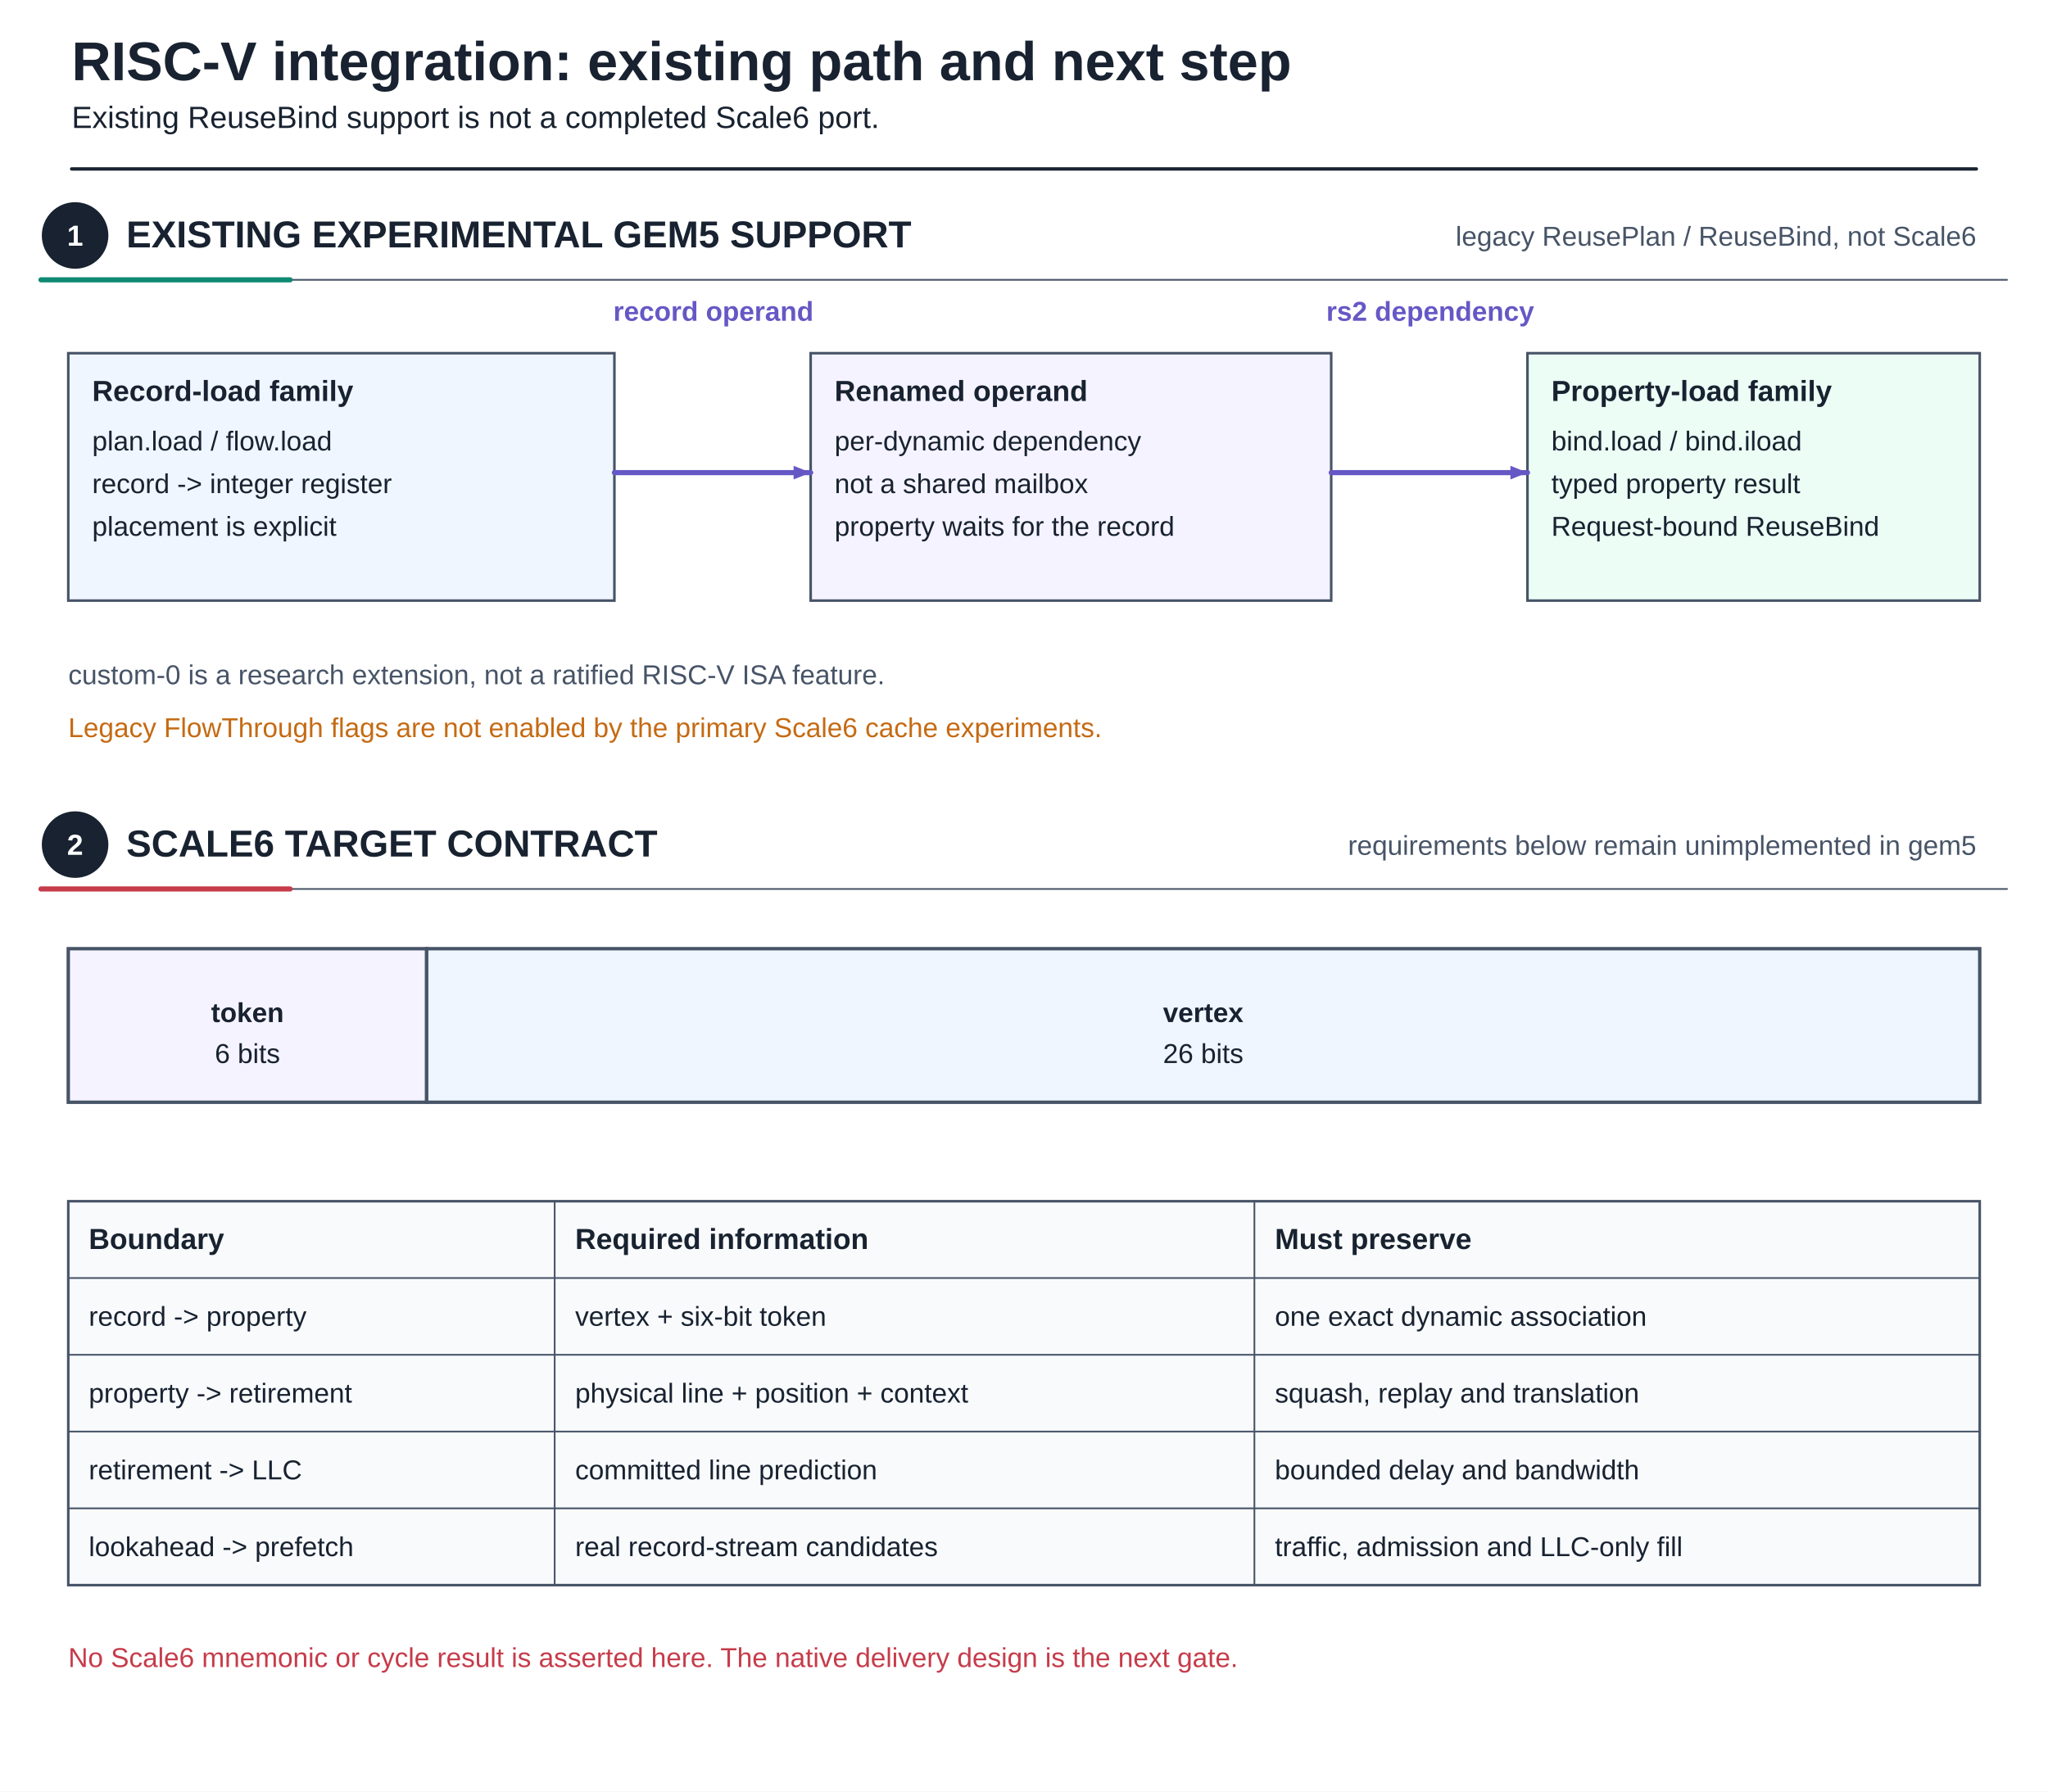
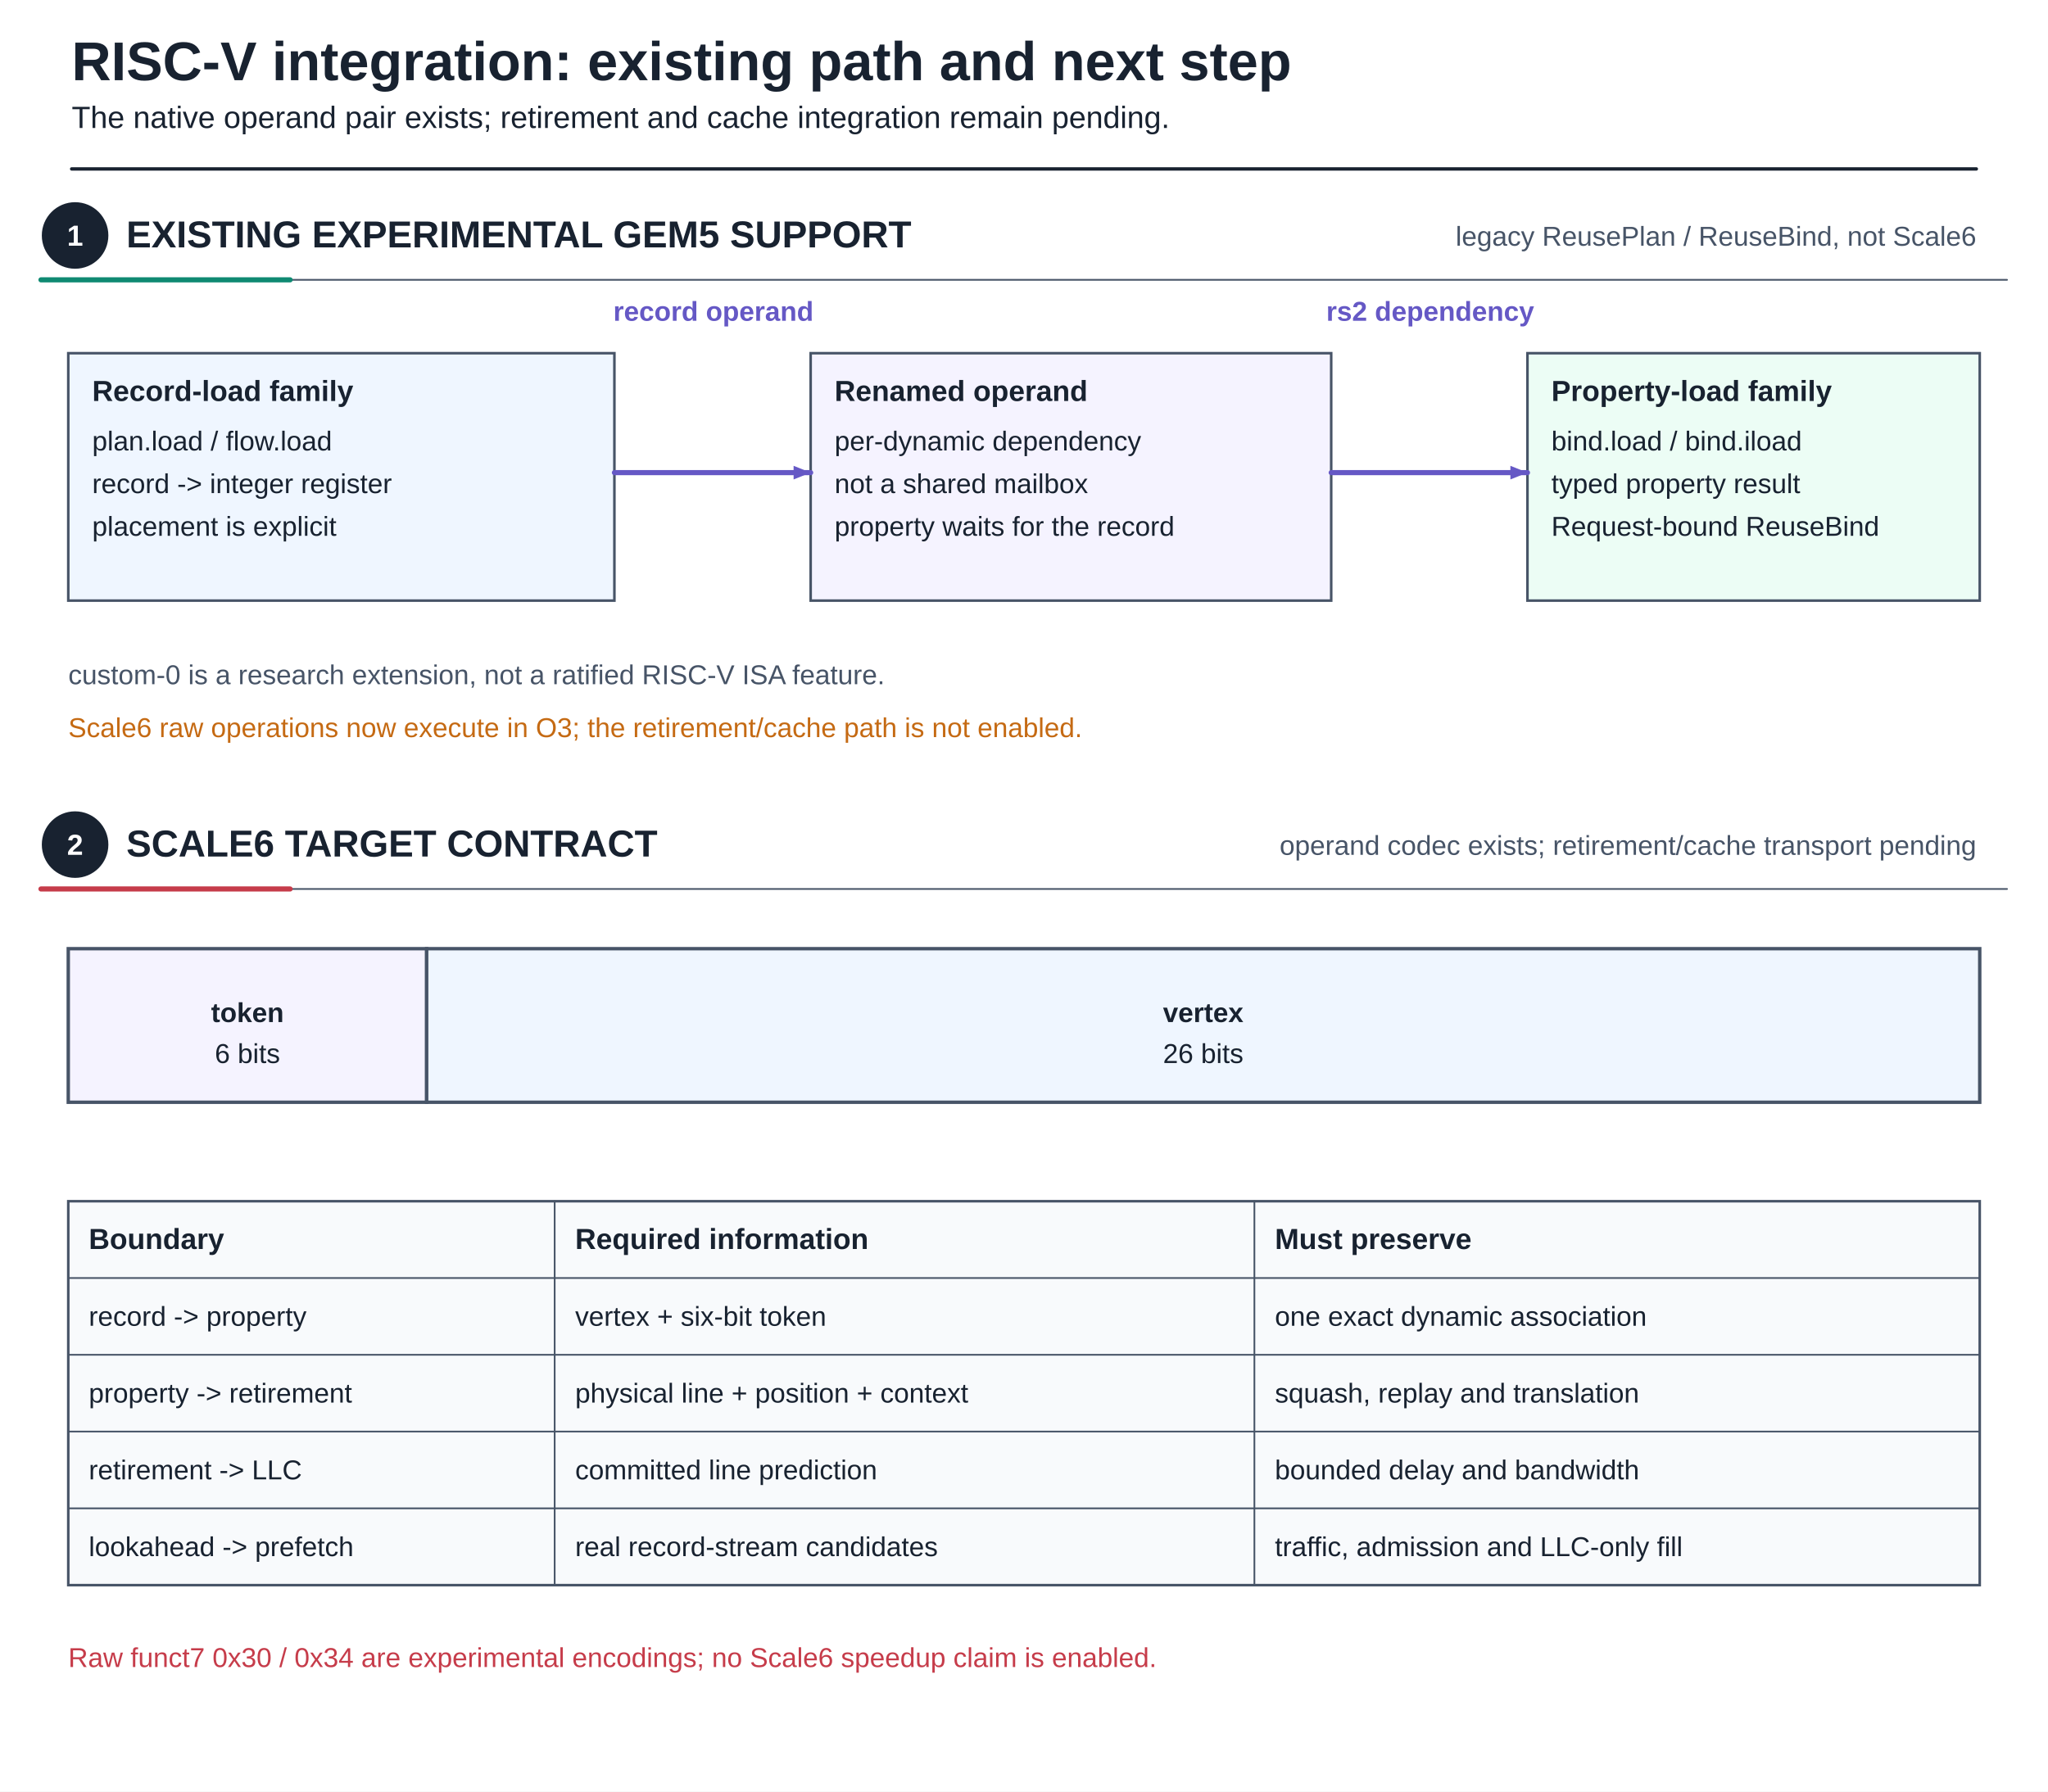
<svg xmlns="http://www.w3.org/2000/svg" width="1200" height="1050" viewBox="0 0 1200 1050" role="img" aria-labelledby="title desc" fill="#182230" data-figure-schema="ecg-public/v1">
  <defs>
    <marker id="arrow-blue" viewBox="0 0 10 8" markerWidth="11" markerHeight="8" refX="10" refY="4" orient="auto" markerUnits="userSpaceOnUse">
      <path d="M0 0 L10 4 L0 8 Z" fill="#2563EB" />
    </marker>
    <marker id="arrow-green" viewBox="0 0 10 8" markerWidth="11" markerHeight="8" refX="10" refY="4" orient="auto" markerUnits="userSpaceOnUse">
      <path d="M0 0 L10 4 L0 8 Z" fill="#0F8A72" />
    </marker>
    <marker id="arrow-amber" viewBox="0 0 10 8" markerWidth="11" markerHeight="8" refX="10" refY="4" orient="auto" markerUnits="userSpaceOnUse">
      <path d="M0 0 L10 4 L0 8 Z" fill="#C56A13" />
    </marker>
    <marker id="arrow-red" viewBox="0 0 10 8" markerWidth="11" markerHeight="8" refX="10" refY="4" orient="auto" markerUnits="userSpaceOnUse">
      <path d="M0 0 L10 4 L0 8 Z" fill="#C63C4A" />
    </marker>
    <marker id="arrow-purple" viewBox="0 0 10 8" markerWidth="11" markerHeight="8" refX="10" refY="4" orient="auto" markerUnits="userSpaceOnUse">
      <path d="M0 0 L10 4 L0 8 Z" fill="#6558C5" />
    </marker>
    <marker id="arrow-gray" viewBox="0 0 10 8" markerWidth="11" markerHeight="8" refX="10" refY="4" orient="auto" markerUnits="userSpaceOnUse">
      <path d="M0 0 L10 4 L0 8 Z" fill="#98A2B3" />
    </marker>
    <marker id="arrow-ink" viewBox="0 0 10 8" markerWidth="11" markerHeight="8" refX="10" refY="4" orient="auto" markerUnits="userSpaceOnUse">
      <path d="M0 0 L10 4 L0 8 Z" fill="#182230" />
    </marker>
    <style>
      :root { color-scheme: light dark; }
      @media (prefers-color-scheme: dark) {
        [fill="#FFFFFF"]{fill:#111827}[stroke="#FFFFFF"]{stroke:#111827}
        [fill="#F8FAFC"]{fill:#172033}[stroke="#F8FAFC"]{stroke:#172033}
        [fill="#EFF6FF"]{fill:#172554}[stroke="#EFF6FF"]{stroke:#172554}
        [fill="#ECFDF5"]{fill:#073B34}[stroke="#ECFDF5"]{stroke:#073B34}
        [fill="#FFF7ED"]{fill:#422A12}[stroke="#FFF7ED"]{stroke:#422A12}
        [fill="#FFF1F2"]{fill:#421B22}[stroke="#FFF1F2"]{stroke:#421B22}
        [fill="#F5F3FF"]{fill:#292349}[stroke="#F5F3FF"]{stroke:#292349}
        [fill="#182230"]{fill:#F8FAFC}[stroke="#182230"]{stroke:#F8FAFC}
        [fill="#475467"]{fill:#94A3B8}[stroke="#475467"]{stroke:#94A3B8}
        [fill="#98A2B3"]{fill:#A8B0BF}[stroke="#98A2B3"]{stroke:#A8B0BF}
        [fill="#2563EB"]{fill:#7FB0FF}[stroke="#2563EB"]{stroke:#7FB0FF}
        [fill="#0F8A72"]{fill:#5ED0B0}[stroke="#0F8A72"]{stroke:#5ED0B0}
        [fill="#C56A13"]{fill:#F0B36A}[stroke="#C56A13"]{stroke:#F0B36A}
        [fill="#6558C5"]{fill:#ADA4FF}[stroke="#6558C5"]{stroke:#ADA4FF}
        [fill="#C63C4A"]{fill:#F48B98}[stroke="#C63C4A"]{stroke:#F48B98}
      }
      .sans{font-family:"Liberation Sans","DejaVu Sans",Arial,sans-serif}
      .mono{font-family:"DejaVu Sans Mono","Liberation Mono",Consolas,monospace}
      .title{font-size:32px;font-weight:700}
      .subtitle{font-size:18px}
      .heading{font-size:22px;font-weight:700}
      .label{font-size:17px;font-weight:700}
      .body{font-size:16px}
</style>
  </defs>
  <rect x="0" y="0" width="1200" height="1050" fill="#FFFFFF" />
  <text x="42" y="47" text-anchor="start" class="sans title" fill="#182230" font-weight="700">RISC-V integration: existing path and next step</text>
-   <text x="42" y="75" text-anchor="start" class="sans subtitle" fill="#182230">Existing ReuseBind support is not a completed Scale6 port.</text>
+   <text x="42" y="75" text-anchor="start" class="sans subtitle" fill="#182230">The native operand pair exists; retirement and cache integration remain pending.</text>
  <line x1="42" y1="99" x2="1158" y2="99" stroke="#182230" stroke-width="2" stroke-linecap="round" vector-effect="non-scaling-stroke" />
  <circle cx="44" cy="138" r="19" fill="#182230" stroke="#182230" stroke-width="1" />
  <text x="44" y="144" text-anchor="middle" class="sans label" fill="#FFFFFF" font-weight="700">1</text>
  <text x="74" y="145" text-anchor="start" class="sans heading" fill="#182230" font-weight="700">EXISTING EXPERIMENTAL GEM5 SUPPORT</text>
  <text x="1158" y="144" text-anchor="end" class="sans body" fill="#475467">legacy ReusePlan / ReuseBind, not Scale6</text>
  <line x1="24" y1="164" x2="1176" y2="164" stroke="#475467" stroke-width="1" stroke-linecap="round" vector-effect="non-scaling-stroke" />
  <line x1="24" y1="164" x2="170" y2="164" stroke="#0F8A72" stroke-width="3" stroke-linecap="round" vector-effect="non-scaling-stroke" />
  <rect x="40" y="207" width="320" height="145" rx="0" fill="#EFF6FF" stroke="#475467" stroke-width="1.5" data-shape="rect" data-x="40" data-y="207" data-width="320" data-height="145" />
  <text x="54" y="235" text-anchor="start" class="sans label" fill="#182230" font-weight="700">Record-load family</text>
  <text x="54" y="264" text-anchor="start" class="sans body" fill="#182230">plan.load / flow.load</text>
  <text x="54" y="289" text-anchor="start" class="sans body" fill="#182230">record -&gt; integer register</text>
  <text x="54" y="314" text-anchor="start" class="sans body" fill="#182230">placement is explicit</text>
  <rect x="475" y="207" width="305" height="145" rx="0" fill="#F5F3FF" stroke="#475467" stroke-width="1.5" data-shape="rect" data-x="475" data-y="207" data-width="305" data-height="145" />
  <text x="489" y="235" text-anchor="start" class="sans label" fill="#182230" font-weight="700">Renamed operand</text>
  <text x="489" y="264" text-anchor="start" class="sans body" fill="#182230">per-dynamic dependency</text>
  <text x="489" y="289" text-anchor="start" class="sans body" fill="#182230">not a shared mailbox</text>
  <text x="489" y="314" text-anchor="start" class="sans body" fill="#182230">property waits for the record</text>
  <rect x="895" y="207" width="265" height="145" rx="0" fill="#ECFDF5" stroke="#475467" stroke-width="1.5" data-shape="rect" data-x="895" data-y="207" data-width="265" data-height="145" />
  <text x="909" y="235" text-anchor="start" class="sans label" fill="#182230" font-weight="700">Property-load family</text>
  <text x="909" y="264" text-anchor="start" class="sans body" fill="#182230">bind.load / bind.iload</text>
  <text x="909" y="289" text-anchor="start" class="sans body" fill="#182230">typed property result</text>
  <text x="909" y="314" text-anchor="start" class="sans body" fill="#182230">Request-bound ReuseBind</text>
  <path d="M360 277 L475 277" fill="none" stroke="#6558C5" stroke-width="3" stroke-linecap="round" stroke-linejoin="round" vector-effect="non-scaling-stroke" marker-end="url(#arrow-purple)" data-flow-kind="dependency" data-flow-underlay="false" data-flow-label="record operand" />
  <rect x="349.16" y="171.00" width="137.68" height="22" rx="3" fill="#FFFFFF" fill-opacity="0.96" data-label-background="true" />
  <text x="418" y="188" text-anchor="middle" class="sans body" fill="#6558C5" font-weight="700">record operand</text>
  <path d="M780 277 L895 277" fill="none" stroke="#6558C5" stroke-width="3" stroke-linecap="round" stroke-linejoin="round" vector-effect="non-scaling-stroke" marker-end="url(#arrow-purple)" data-flow-kind="dependency" data-flow-underlay="false" data-flow-label="rs2 dependency" />
  <rect x="769.16" y="171.00" width="137.68" height="22" rx="3" fill="#FFFFFF" fill-opacity="0.96" data-label-background="true" />
  <text x="838" y="188" text-anchor="middle" class="sans body" fill="#6558C5" font-weight="700">rs2 dependency</text>
  <text x="40" y="401" text-anchor="start" class="sans body" fill="#475467">custom-0 is a research extension, not a ratified RISC-V ISA feature.</text>
-   <text x="40" y="432" text-anchor="start" class="sans body" fill="#C56A13">Legacy FlowThrough flags are not enabled by the primary Scale6 cache experiments.</text>
+   <text x="40" y="432" text-anchor="start" class="sans body" fill="#C56A13">Scale6 raw operations now execute in O3; the retirement/cache path is not enabled.</text>
  <circle cx="44" cy="495" r="19" fill="#182230" stroke="#182230" stroke-width="1" />
  <text x="44" y="501" text-anchor="middle" class="sans label" fill="#FFFFFF" font-weight="700">2</text>
  <text x="74" y="502" text-anchor="start" class="sans heading" fill="#182230" font-weight="700">SCALE6 TARGET CONTRACT</text>
-   <text x="1158" y="501" text-anchor="end" class="sans body" fill="#475467">requirements below remain unimplemented in gem5</text>
+   <text x="1158" y="501" text-anchor="end" class="sans body" fill="#475467">operand codec exists; retirement/cache transport pending</text>
  <line x1="24" y1="521" x2="1176" y2="521" stroke="#475467" stroke-width="1" stroke-linecap="round" vector-effect="non-scaling-stroke" />
  <line x1="24" y1="521" x2="170" y2="521" stroke="#C63C4A" stroke-width="3" stroke-linecap="round" vector-effect="non-scaling-stroke" />
  <rect x="40" y="556" width="210.0" height="90" rx="0" fill="#F5F3FF" stroke="#475467" stroke-width="2" data-shape="rect" data-x="40" data-y="556" data-width="210.0" data-height="90" />
  <text x="145.0" y="599.0" text-anchor="middle" class="sans body" fill="#182230" font-weight="700">token</text>
  <text x="145.0" y="623.0" text-anchor="middle" class="sans body" fill="#182230">6 bits</text>
  <rect x="250.0" y="556" width="910.0" height="90" rx="0" fill="#EFF6FF" stroke="#475467" stroke-width="2" data-shape="rect" data-x="250.0" data-y="556" data-width="910.0" data-height="90" />
  <text x="705.0" y="599.0" text-anchor="middle" class="sans body" fill="#182230" font-weight="700">vertex</text>
  <text x="705.0" y="623.0" text-anchor="middle" class="sans body" fill="#182230">26 bits</text>
  <rect x="40" y="704" width="1120" height="225" rx="0" fill="#F8FAFC" stroke="#475467" stroke-width="1.5" data-shape="rect" data-x="40" data-y="704" data-width="1120" data-height="225" />
  <line x1="40" y1="749.0" x2="1160" y2="749.0" stroke="#475467" stroke-width="1" stroke-linecap="round" vector-effect="non-scaling-stroke" />
  <line x1="40" y1="794.0" x2="1160" y2="794.0" stroke="#475467" stroke-width="1" stroke-linecap="round" vector-effect="non-scaling-stroke" />
  <line x1="40" y1="839.0" x2="1160" y2="839.0" stroke="#475467" stroke-width="1" stroke-linecap="round" vector-effect="non-scaling-stroke" />
  <line x1="40" y1="884.0" x2="1160" y2="884.0" stroke="#475467" stroke-width="1" stroke-linecap="round" vector-effect="non-scaling-stroke" />
  <text x="52" y="732" text-anchor="start" class="sans label" fill="#182230" font-weight="700">Boundary</text>
  <text x="52" y="777" text-anchor="start" class="sans body" fill="#182230">record -&gt; property</text>
  <text x="52" y="822" text-anchor="start" class="sans body" fill="#182230">property -&gt; retirement</text>
  <text x="52" y="867" text-anchor="start" class="sans body" fill="#182230">retirement -&gt; LLC</text>
  <text x="52" y="912" text-anchor="start" class="sans body" fill="#182230">lookahead -&gt; prefetch</text>
  <line x1="325" y1="704" x2="325" y2="929" stroke="#475467" stroke-width="1" stroke-linecap="round" vector-effect="non-scaling-stroke" />
  <text x="337" y="732" text-anchor="start" class="sans label" fill="#182230" font-weight="700">Required information</text>
  <text x="337" y="777" text-anchor="start" class="sans body" fill="#182230">vertex + six-bit token</text>
  <text x="337" y="822" text-anchor="start" class="sans body" fill="#182230">physical line + position + context</text>
  <text x="337" y="867" text-anchor="start" class="sans body" fill="#182230">committed line prediction</text>
  <text x="337" y="912" text-anchor="start" class="sans body" fill="#182230">real record-stream candidates</text>
  <line x1="735" y1="704" x2="735" y2="929" stroke="#475467" stroke-width="1" stroke-linecap="round" vector-effect="non-scaling-stroke" />
  <text x="747" y="732" text-anchor="start" class="sans label" fill="#182230" font-weight="700">Must preserve</text>
  <text x="747" y="777" text-anchor="start" class="sans body" fill="#182230">one exact dynamic association</text>
  <text x="747" y="822" text-anchor="start" class="sans body" fill="#182230">squash, replay and translation</text>
  <text x="747" y="867" text-anchor="start" class="sans body" fill="#182230">bounded delay and bandwidth</text>
  <text x="747" y="912" text-anchor="start" class="sans body" fill="#182230">traffic, admission and LLC-only fill</text>
-   <text x="40" y="977" text-anchor="start" class="sans body" fill="#C63C4A">No Scale6 mnemonic or cycle result is asserted here. The native delivery design is the next gate.</text>
+   <text x="40" y="977" text-anchor="start" class="sans body" fill="#C63C4A">Raw funct7 0x30 / 0x34 are experimental encodings; no Scale6 speedup claim is enabled.</text>
</svg>
